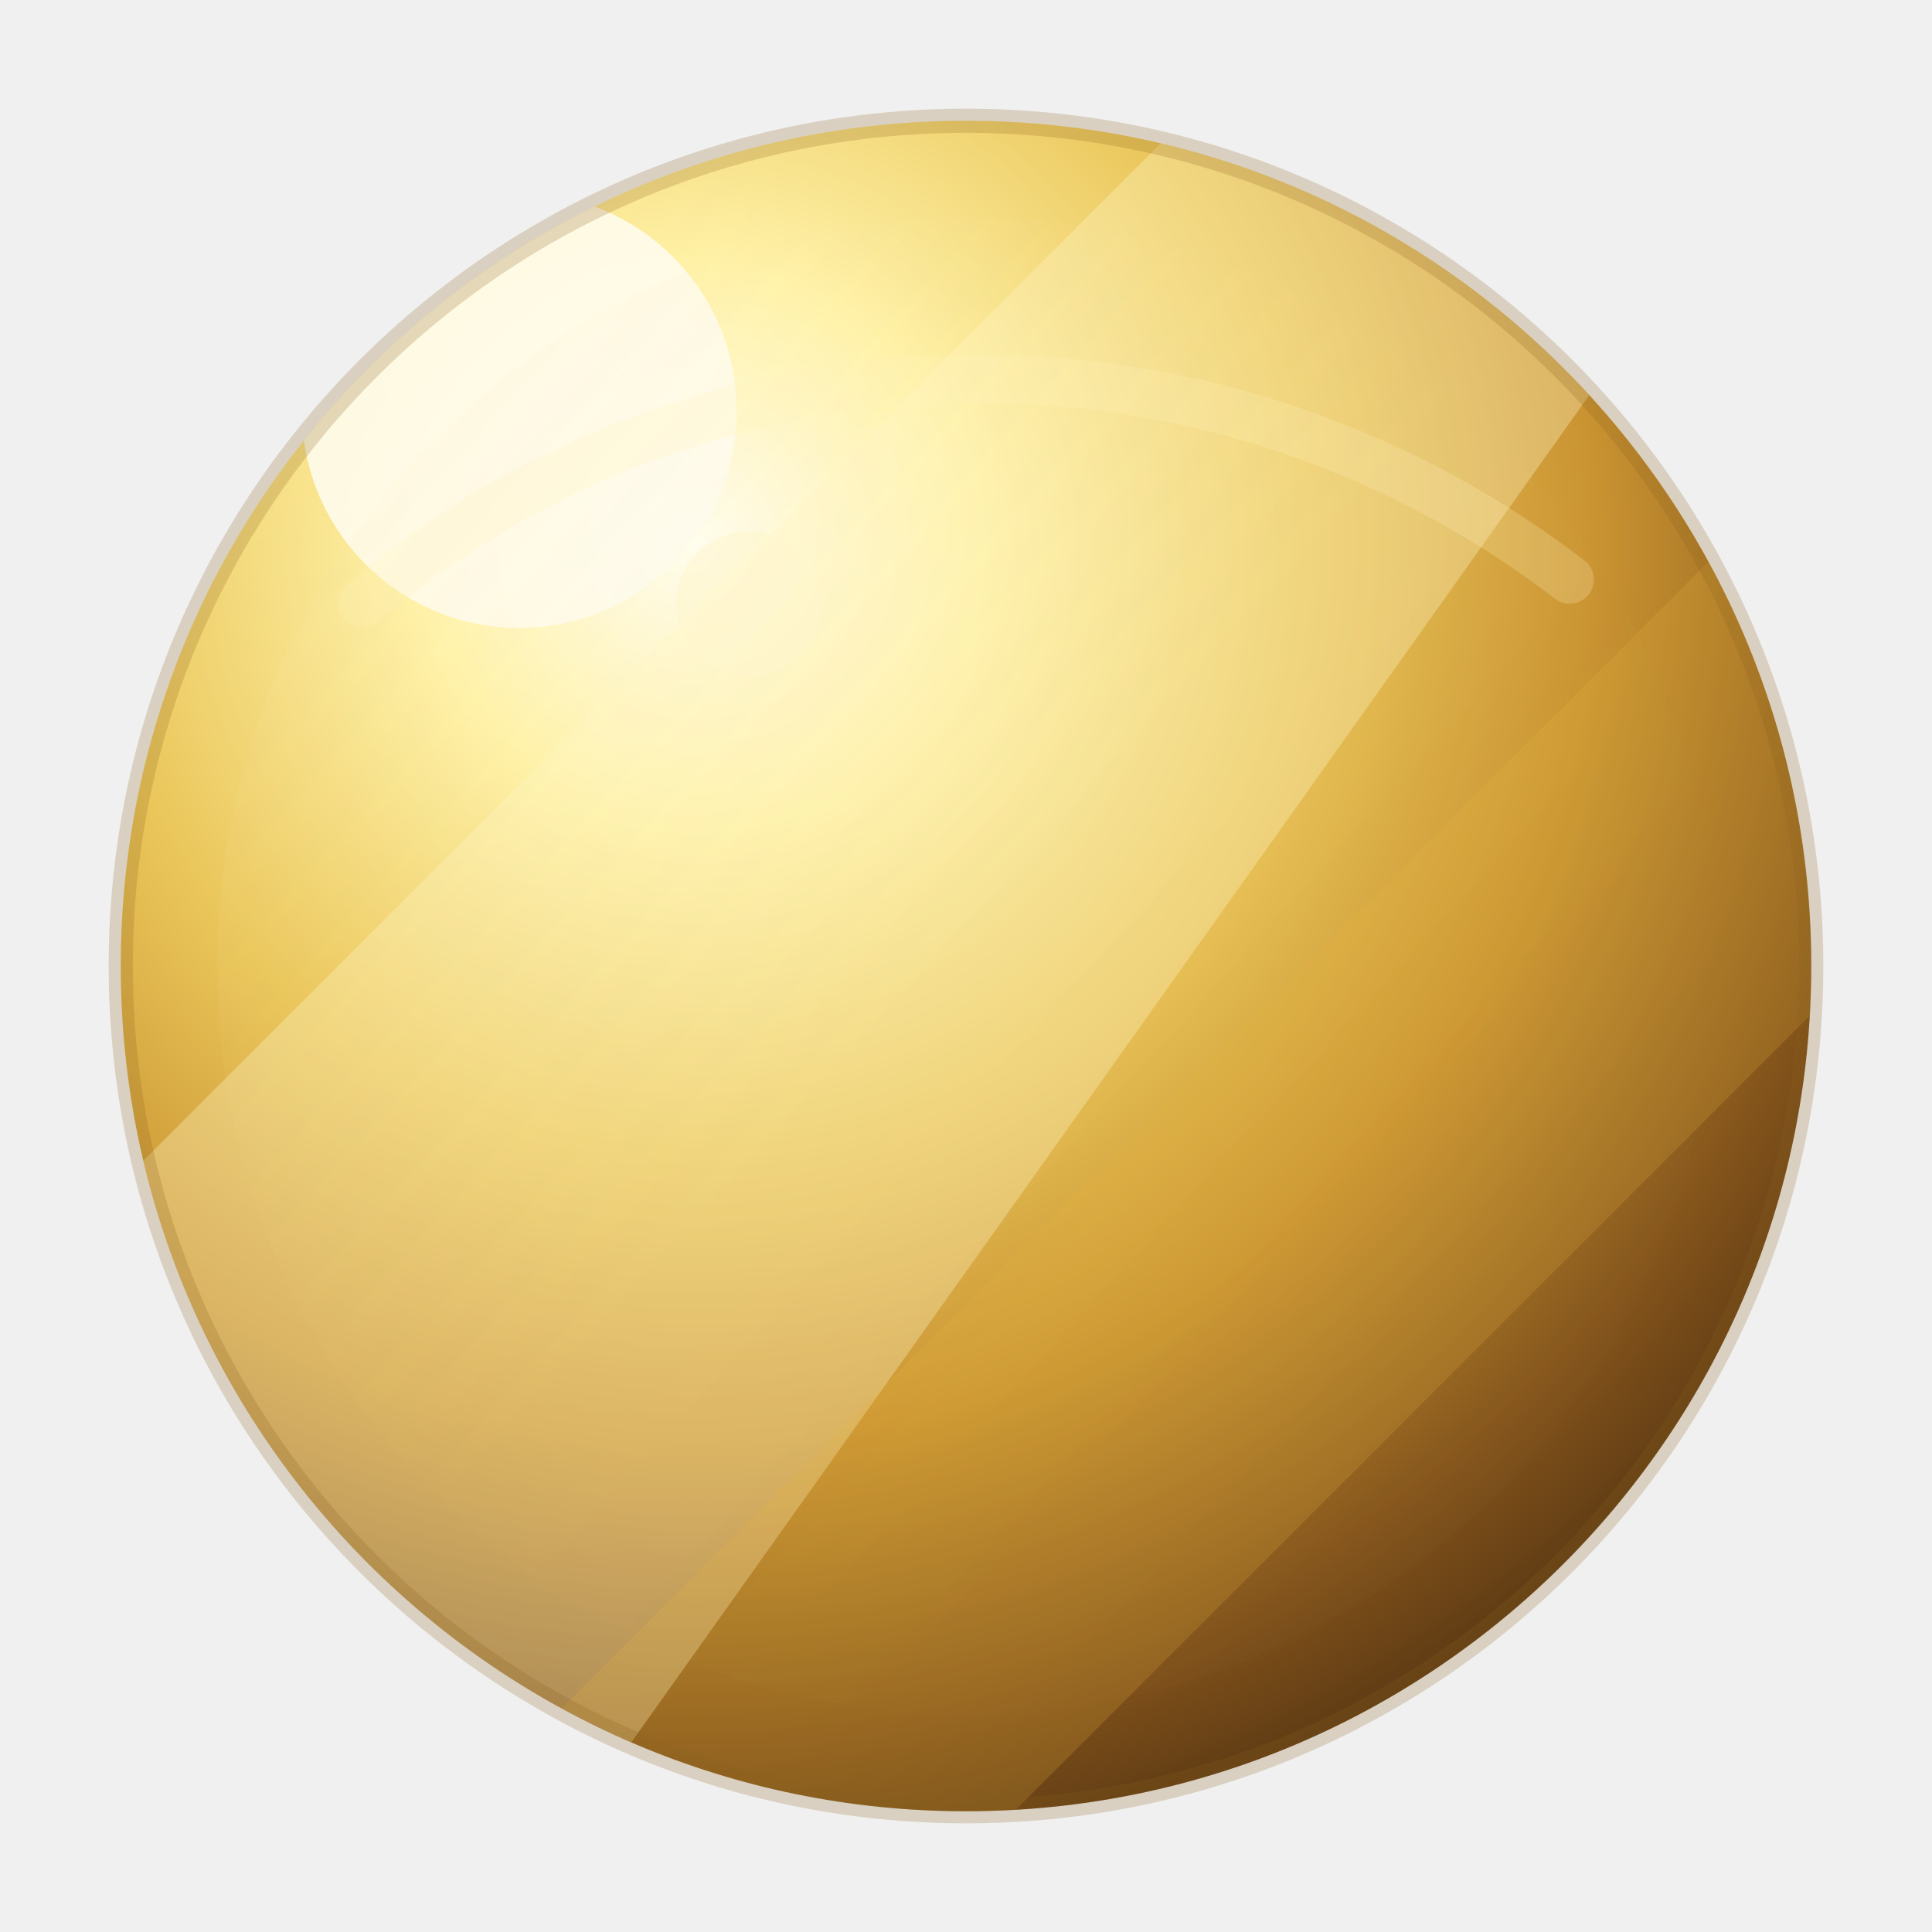
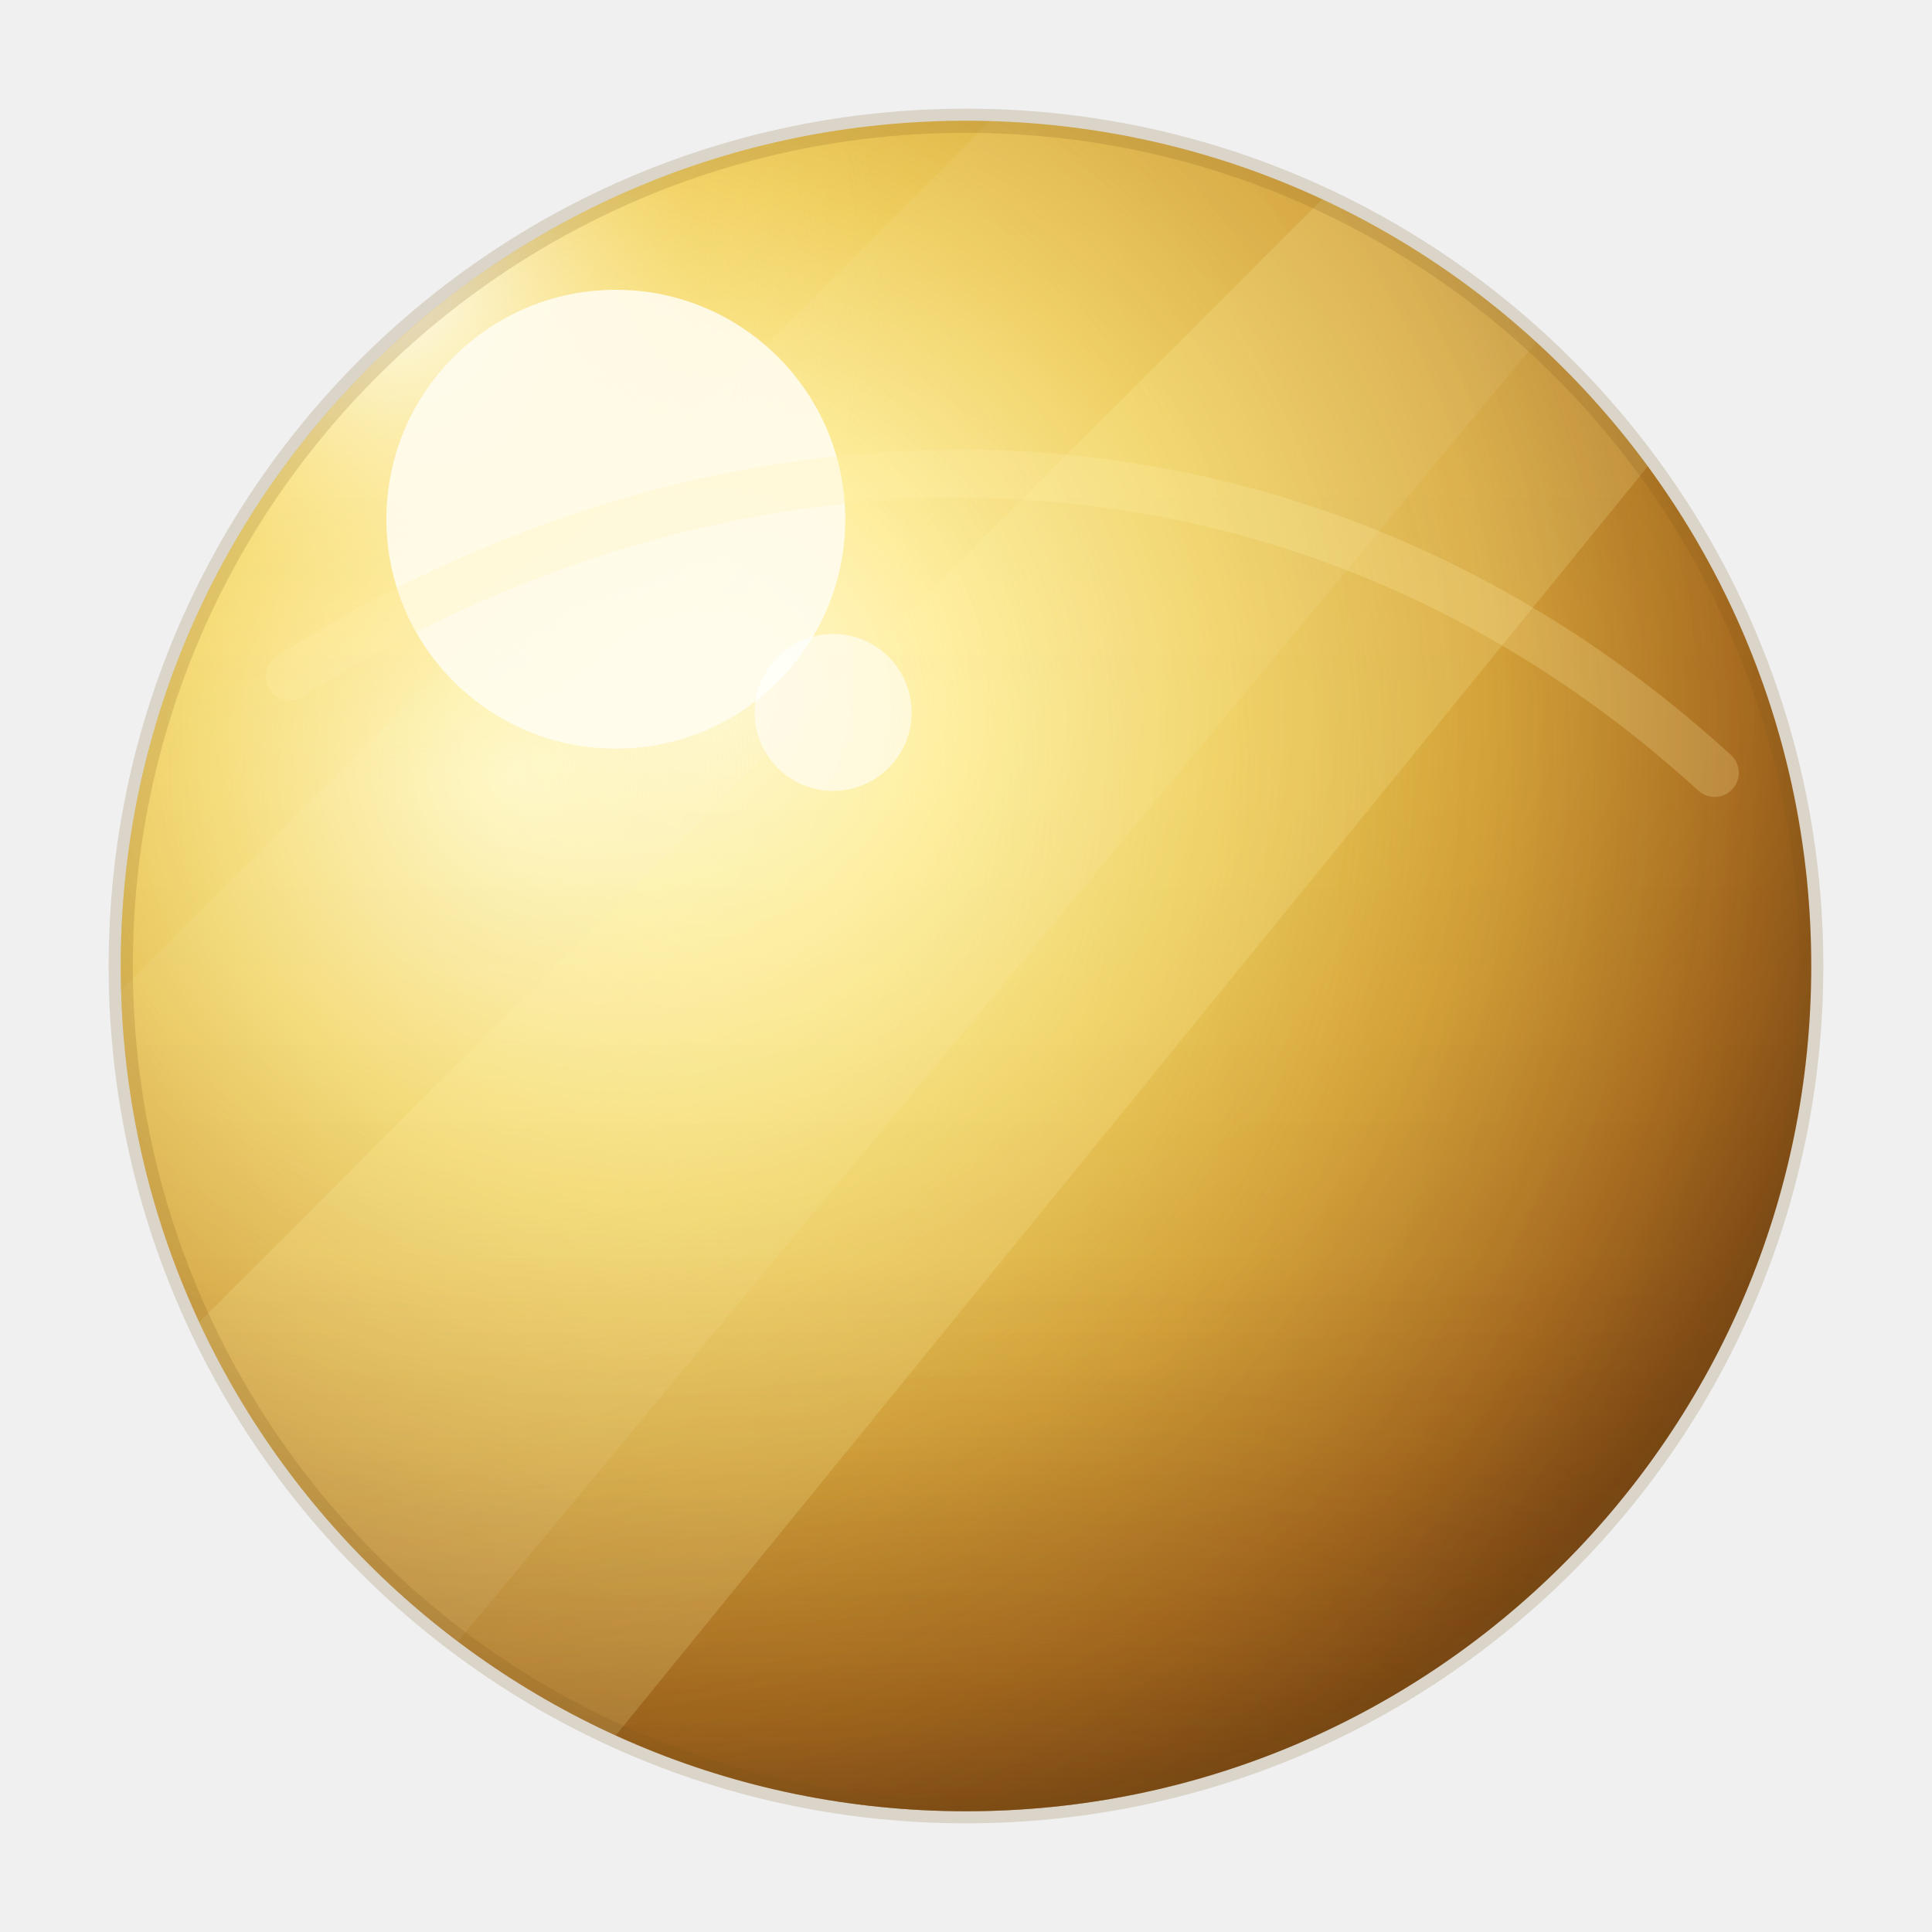
<svg xmlns="http://www.w3.org/2000/svg" viewBox="0 0 160 160">
  <defs>
-     <radialGradient id="base" cx="34%" cy="25%" r="92%">
-       <stop offset="0" stop-color="#fffef2" />
-       <stop offset="0.18" stop-color="#fff2a8" />
-       <stop offset="0.39" stop-color="#eac65a" />
-       <stop offset="0.58" stop-color="#c99331" />
-       <stop offset="0.78" stop-color="#80511a" />
-       <stop offset="1" stop-color="#2b190b" />
+     <radialGradient id="base" cx="35%" cy="34%" r="88%">
+       <stop offset="0" stop-color="#fffef4" />
+       <stop offset="0.16" stop-color="#fff1a1" />
+       <stop offset="0.34" stop-color="#efd05d" />
+       <stop offset="0.52" stop-color="#d4a33a" />
+       <stop offset="0.69" stop-color="#a86c20" />
+       <stop offset="0.84" stop-color="#6d3c10" />
+       <stop offset="1" stop-color="#2a1608" />
    </radialGradient>
-     <radialGradient id="flare" cx="30%" cy="22%" r="44%">
-       <stop offset="0" stop-color="#ffffff" stop-opacity=".94" />
-       <stop offset=".26" stop-color="#fff8cf" stop-opacity=".52" />
-       <stop offset=".62" stop-color="#ffe68b" stop-opacity=".16" />
-       <stop offset="1" stop-color="#ffe68b" stop-opacity="0" />
+     <radialGradient id="leftGlow" cx="24%" cy="39%" r="72%">
+       <stop offset="0" stop-color="#fff9d5" stop-opacity=".72" />
+       <stop offset=".34" stop-color="#ffe98e" stop-opacity=".34" />
+       <stop offset=".72" stop-color="#dba33b" stop-opacity=".08" />
+       <stop offset="1" stop-color="#dba33b" stop-opacity="0" />
    </radialGradient>
-     <linearGradient id="glass" x1="12" y1="18" x2="148" y2="142" gradientUnits="userSpaceOnUse">
-       <stop offset="0" stop-color="#fffbea" stop-opacity=".58" />
-       <stop offset=".48" stop-color="#f4cf63" stop-opacity=".16" />
-       <stop offset="1" stop-color="#5f3912" stop-opacity=".38" />
+     <radialGradient id="flare" cx="31%" cy="30%" r="42%">
+       <stop offset="0" stop-color="#ffffff" stop-opacity=".95" />
+       <stop offset=".24" stop-color="#fffce7" stop-opacity=".56" />
+       <stop offset=".62" stop-color="#ffe88d" stop-opacity=".16" />
+       <stop offset="1" stop-color="#ffe88d" stop-opacity="0" />
+     </radialGradient>
+     <linearGradient id="bottomShade" x1="80" y1="38" x2="80" y2="170" gradientUnits="userSpaceOnUse">
+       <stop offset="0" stop-color="#4b260a" stop-opacity="0" />
+       <stop offset=".5" stop-color="#70400f" stop-opacity=".04" />
+       <stop offset=".74" stop-color="#74410f" stop-opacity=".24" />
+       <stop offset="1" stop-color="#281307" stop-opacity=".72" />
    </linearGradient>
+     <radialGradient id="bottomBrown" cx="50%" cy="104%" r="76%">
+       <stop offset="0" stop-color="#281307" stop-opacity=".82" />
+       <stop offset=".34" stop-color="#70400f" stop-opacity=".44" />
+       <stop offset=".66" stop-color="#a66b1e" stop-opacity=".12" />
+       <stop offset="1" stop-color="#a66b1e" stop-opacity="0" />
+     </radialGradient>
    <clipPath id="clip">
      <circle cx="80" cy="80" r="70" />
    </clipPath>
  </defs>
  <circle cx="80" cy="80" r="70" fill="url(#base)" />
  <g clip-path="url(#clip)">
-     <path d="M-10 118 118 -10h44L34 170H-10z" fill="#fff7c8" opacity=".34" />
-     <path d="M18 170 170 18v46L64 170z" fill="#e6b33d" opacity=".2" />
-     <path d="M92 170 170 92v78z" fill="#4a2b10" opacity=".36" />
-     <circle cx="43" cy="34" r="48" fill="url(#flare)" />
-     <circle cx="43" cy="34" r="18" fill="#fffdf2" opacity=".84" />
-     <circle cx="62" cy="50" r="6" fill="#fff8d0" opacity=".54" />
-     <path d="M30 50c28-24 70-25 100-2" fill="none" stroke="#fff4bd" stroke-opacity=".24" stroke-width="4" stroke-linecap="round" />
-     <circle cx="80" cy="80" r="62" fill="url(#glass)" opacity=".18" />
+     <circle cx="80" cy="80" r="72" fill="url(#leftGlow)" />
+     <ellipse cx="80" cy="139" rx="82" ry="58" fill="url(#bottomBrown)" />
+     <circle cx="80" cy="80" r="72" fill="url(#bottomShade)" opacity=".62" />
+     <path d="M92 172 172 92v80z" fill="#4a260c" opacity=".14" />
+     <path d="M-10 136 136 -10h40L28 172H-10z" fill="#fff2a8" opacity=".18" />
+     <path d="M-16 108 108 -16h56L8 172H-16z" fill="#fffbe2" opacity=".07" />
+     <circle cx="51" cy="43" r="50" fill="url(#flare)" />
+     <circle cx="51" cy="43" r="19" fill="#fffdf0" opacity=".88" />
+     <circle cx="69" cy="59" r="6.5" fill="#ffffff" opacity=".58" />
+     <path d="M24 56c38-24 84-23 118 8" fill="none" stroke="#fff0ad" stroke-opacity=".22" stroke-width="4" stroke-linecap="round" />
  </g>
-   <circle cx="80" cy="80" r="70" fill="none" stroke="#8a601f" stroke-opacity=".22" stroke-width="2" />
+   <circle cx="80" cy="80" r="70" fill="none" stroke="#7b5318" stroke-opacity=".18" stroke-width="2" />
</svg>
